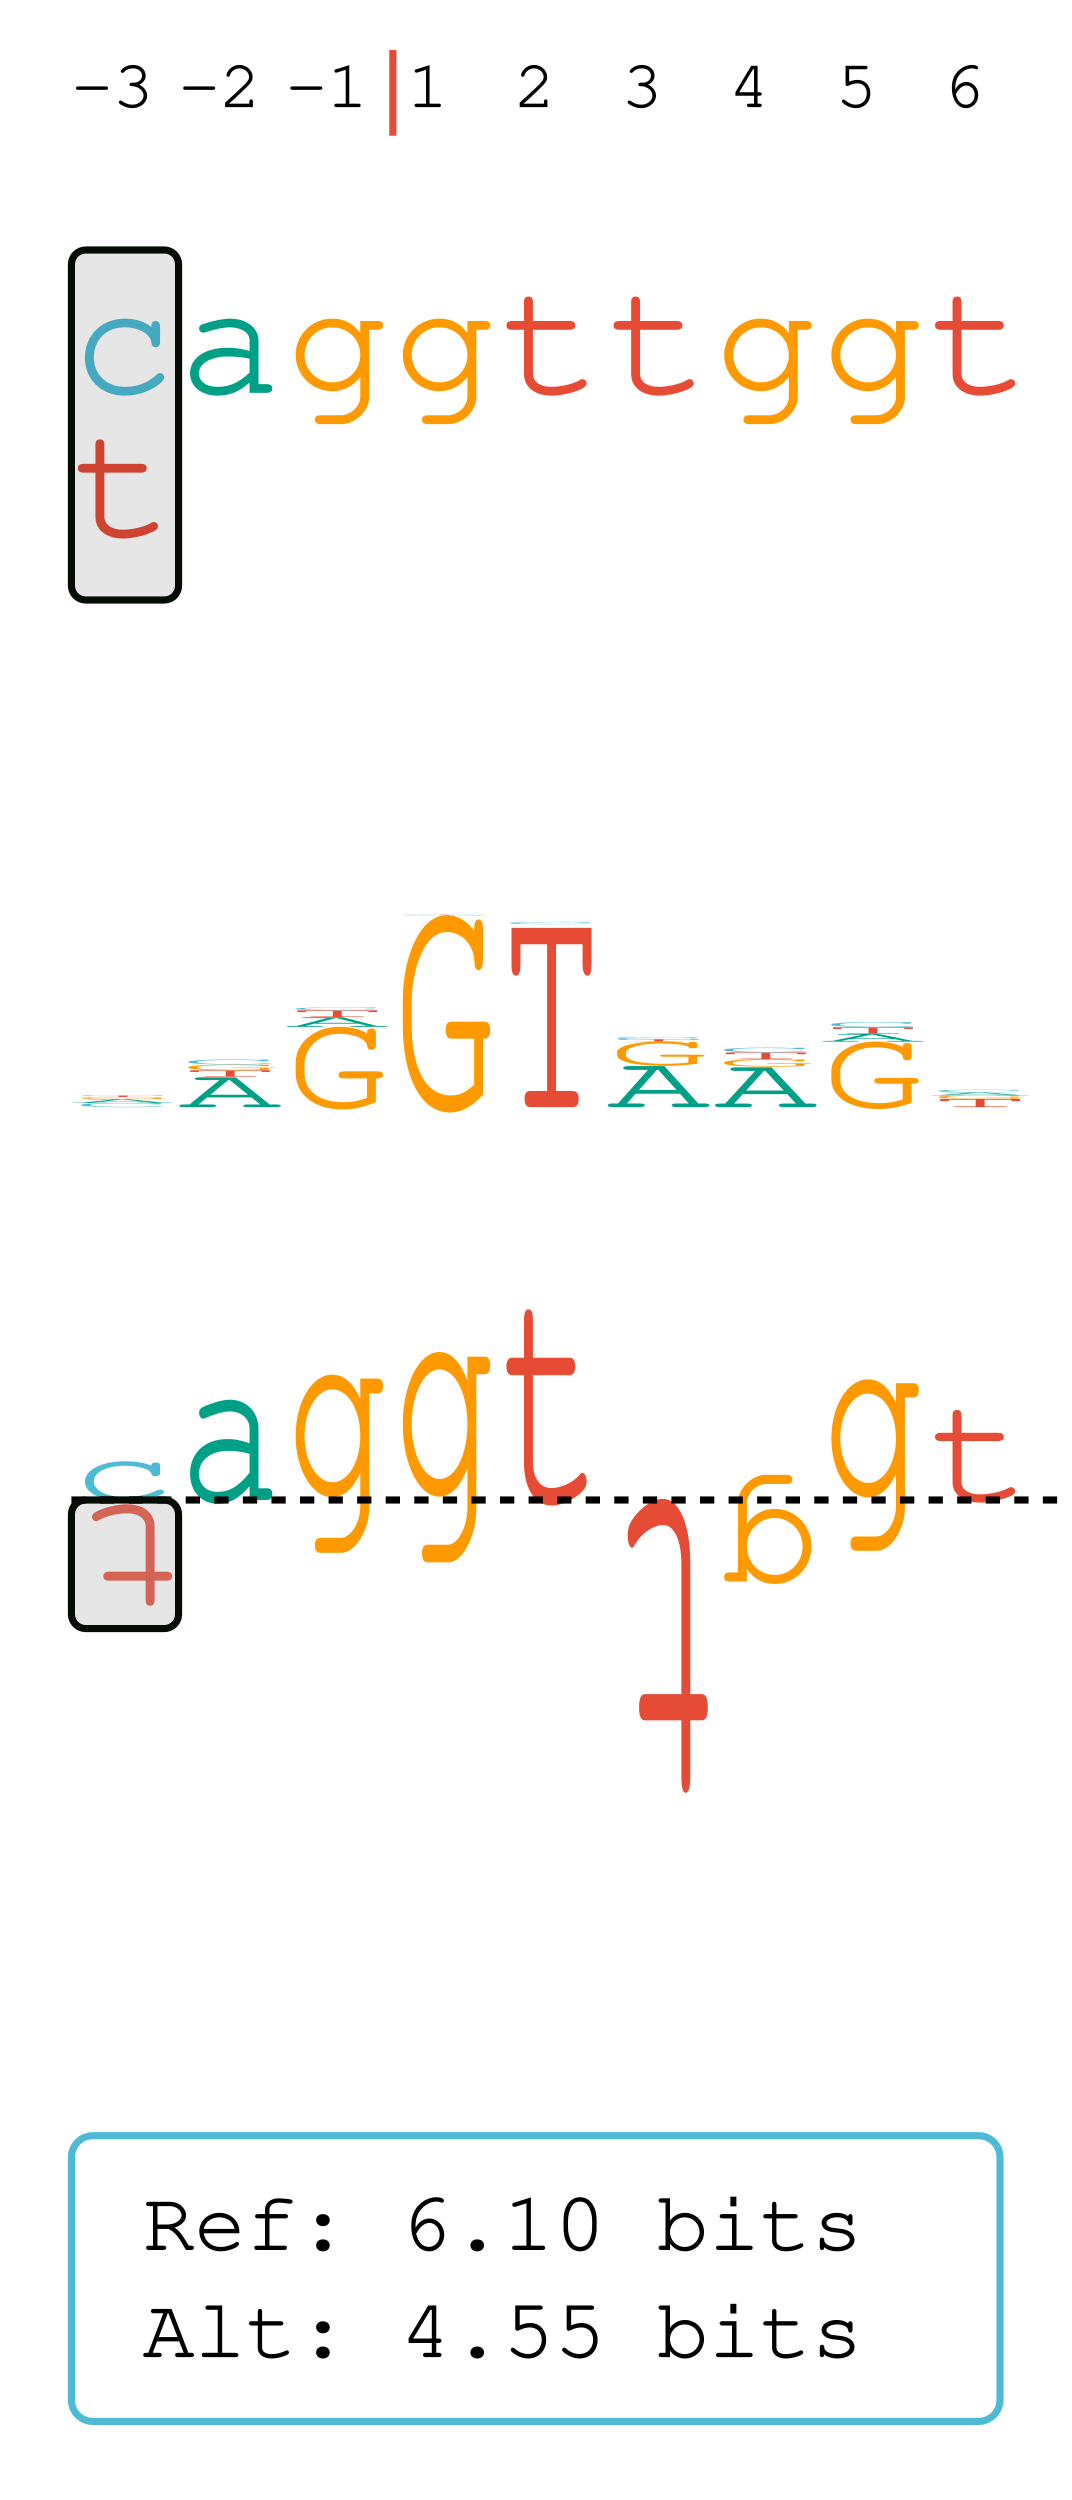
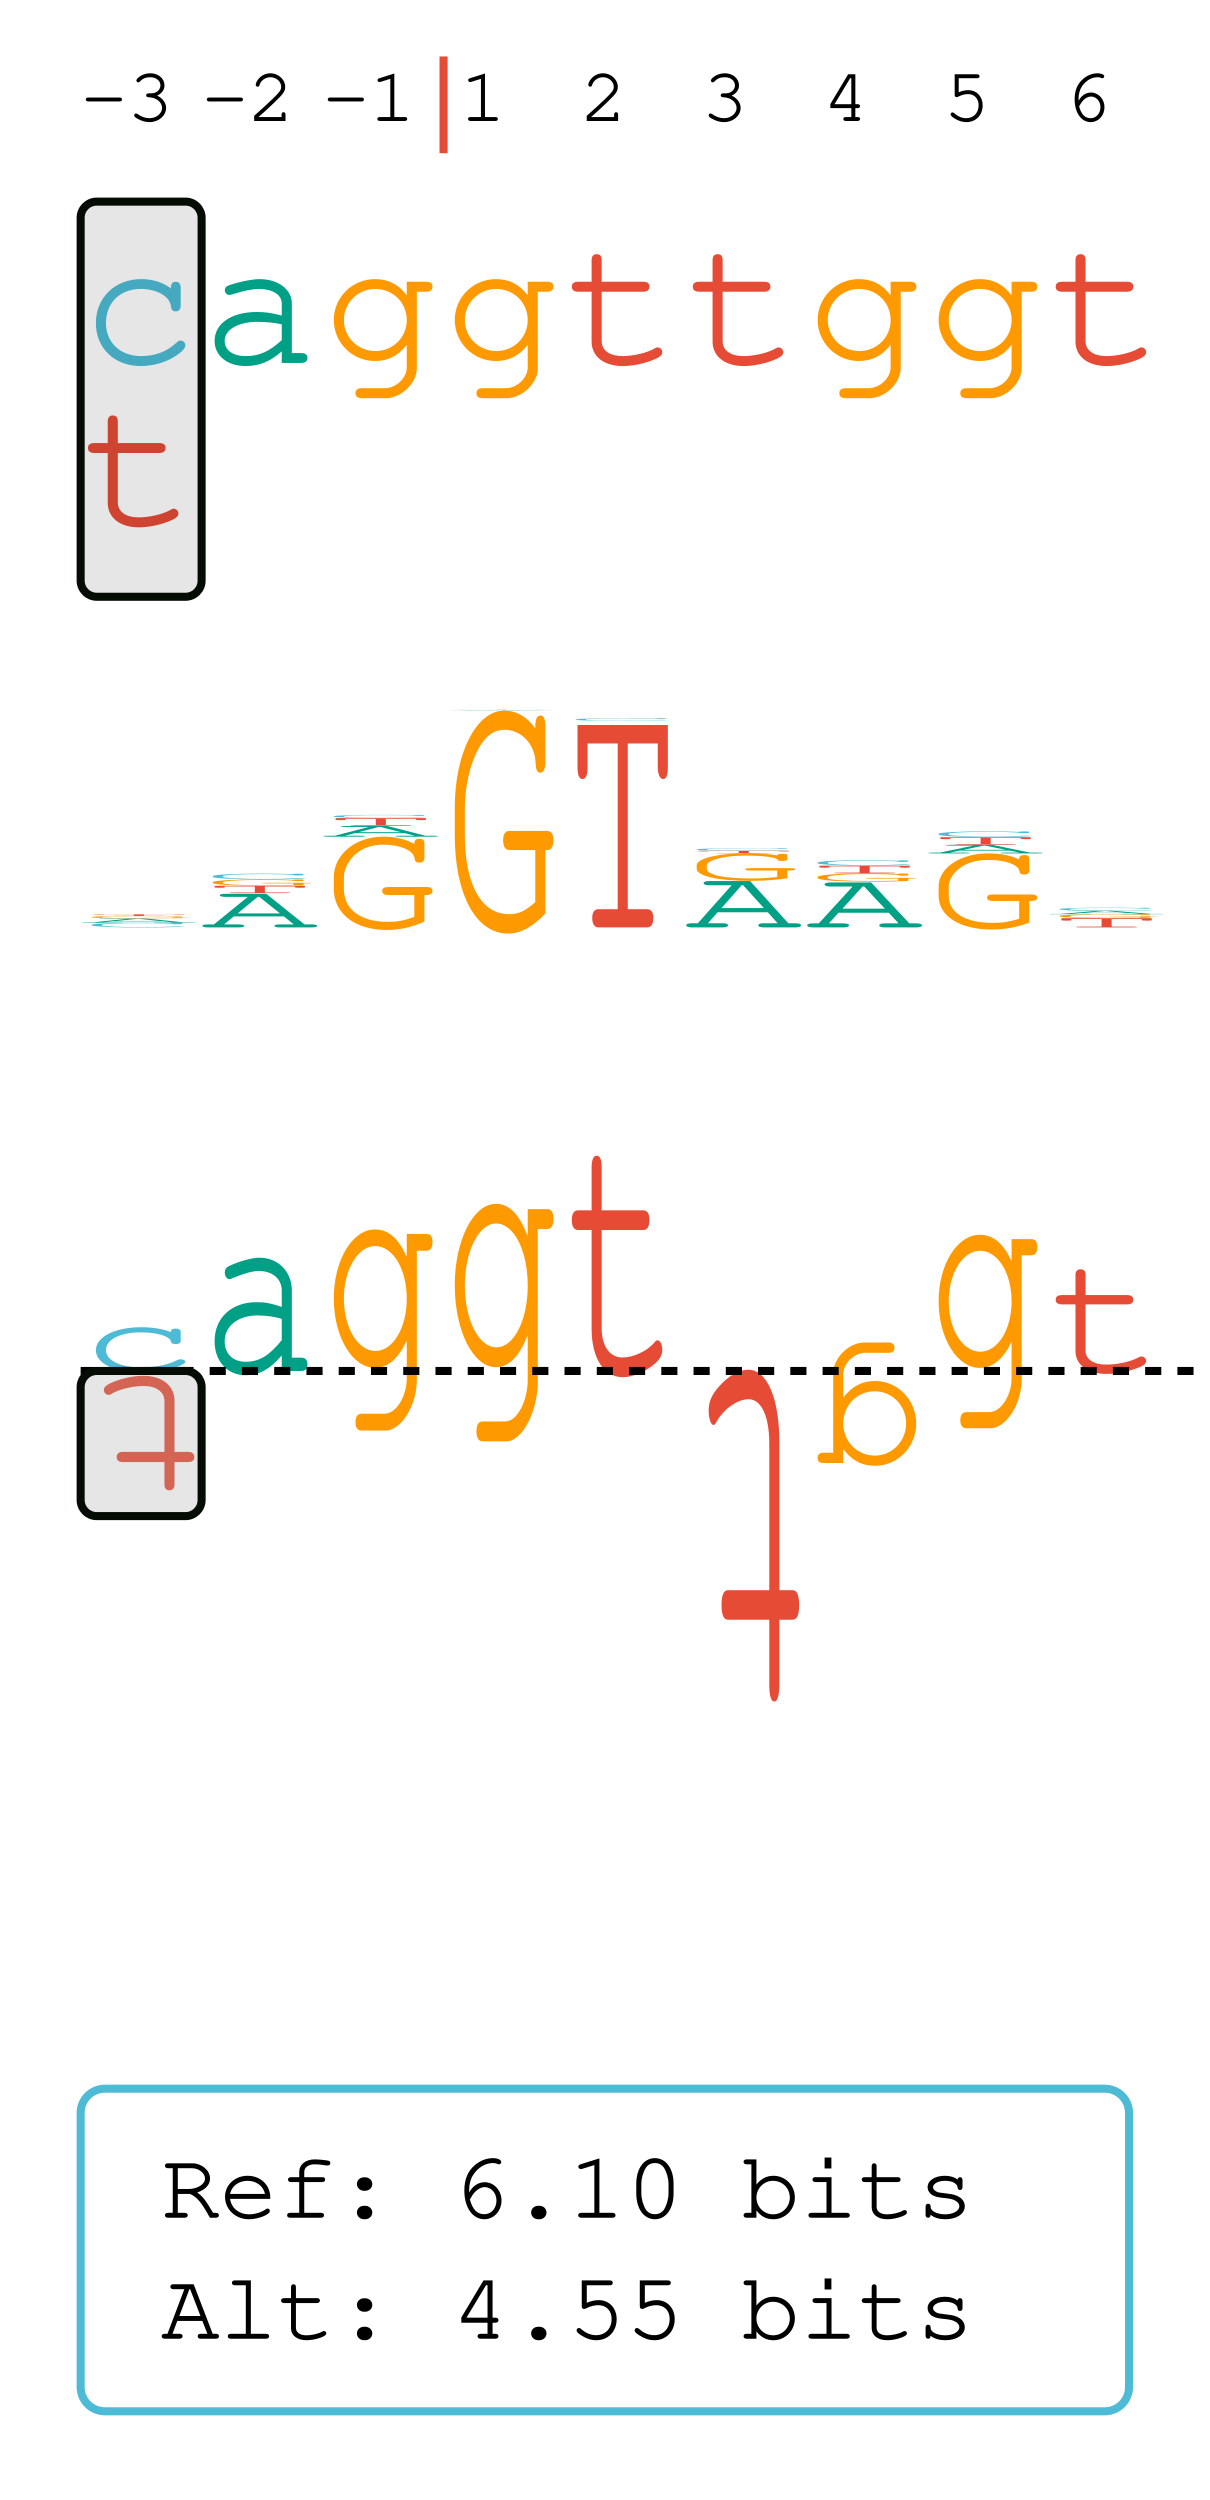
- <svg xmlns="http://www.w3.org/2000/svg" width="150" height="350">
+ <svg xmlns="http://www.w3.org/2000/svg" width="150" height="310">
  <style>
  text { font: 24px courier, monospace; }
  text.t20 { font: 20px courier, monospace; }
  text.t14 { font: 14px courier, monospace; }
  text.t12 { font: 12px courier, monospace; }
  </style>
  <g>
    <g transform="translate(10,15) scale(0.4,0.4) ">
      <text x="0" y="0" fill="black">-3</text>
    </g>
    <g transform="translate(25,15) scale(0.4,0.4) ">
      <text x="0" y="0" fill="black">-2</text>
    </g>
    <g transform="translate(40,15) scale(0.4,0.4) ">
      <text x="0" y="0" fill="black">-1</text>
    </g>
    <g transform="translate(57,15) scale(0.4,0.4) ">
      <text x="0" y="0" fill="black">1</text>
    </g>
    <g transform="translate(72,15) scale(0.4,0.4) ">
      <text x="0" y="0" fill="black">2</text>
    </g>
    <g transform="translate(87,15) scale(0.4,0.4) ">
      <text x="0" y="0" fill="black">3</text>
    </g>
    <g transform="translate(102,15) scale(0.4,0.4) ">
      <text x="0" y="0" fill="black">4</text>
    </g>
    <g transform="translate(117,15) scale(0.4,0.4) ">
      <text x="0" y="0" fill="black">5</text>
    </g>
    <g transform="translate(132,15) scale(0.4,0.4) ">
      <text x="0" y="0" fill="black">6</text>
    </g>
    <line x1="55" y1="7" x2="55" y2="19" stroke="#e64b35" />
-     <text x="10" y="55" fill="#4dbbd5">c</text>
-     <text x="25" y="55" fill="#00A087">a</text>
-     <text x="40" y="55" fill="#ff9900">g</text>
-     <text x="55" y="55" fill="#ff9900">g</text>
-     <text x="70" y="55" fill="#e64b35">t</text>
-     <text x="85" y="55" fill="#e64b35">t</text>
-     <text x="100" y="55" fill="#ff9900">g</text>
-     <text x="115" y="55" fill="#ff9900">g</text>
-     <text x="130" y="55" fill="#e64b35">t</text>
-     <text x="10" y="75" fill="#e64b35">t</text>
-     <rect x="10" y="35" width="15" height="49" rx="2" fill-opacity="0.1" style="stroke-width:1; stroke:rgb(4, 12, 4);" />
-     <g transform="translate(10,155) scale(1,0.042389)">
+     <text x="10" y="45" fill="#4dbbd5">c</text>
+     <text x="25" y="45" fill="#00A087">a</text>
+     <text x="40" y="45" fill="#ff9900">g</text>
+     <text x="55" y="45" fill="#ff9900">g</text>
+     <text x="70" y="45" fill="#e64b35">t</text>
+     <text x="85" y="45" fill="#e64b35">t</text>
+     <text x="100" y="45" fill="#ff9900">g</text>
+     <text x="115" y="45" fill="#ff9900">g</text>
+     <text x="130" y="45" fill="#e64b35">t</text>
+     <text x="10" y="65" fill="#e64b35">t</text>
+     <rect x="10" y="25" width="15" height="49" rx="2" fill-opacity="0.1" style="stroke-width:1; stroke:rgb(4, 12, 4);" />
+     <g transform="translate(10,115) scale(1,0.042389)">
      <text x="0" y="0" fill="#4dbbd5">C</text>
    </g>
-     <g transform="translate(10,154.4153) scale(1,0.039201)">
+     <g transform="translate(10,114.4153) scale(1,0.039201)">
      <text x="0" y="0" fill="#00A087">A</text>
    </g>
-     <g transform="translate(10,153.8746) scale(1,0.021962)">
+     <g transform="translate(10,113.8746) scale(1,0.021962)">
      <text x="0" y="0" fill="#ff9900">G</text>
    </g>
-     <g transform="translate(10,153.5717) scale(1,0.014523)">
+     <g transform="translate(10,113.5717) scale(1,0.014523)">
      <text x="0" y="0" fill="#e64b35">T</text>
    </g>
-     <g transform="translate(25,155) scale(1,0.308449)">
+     <g transform="translate(25,115) scale(1,0.308449)">
      <text x="0" y="0" fill="#00A087">A</text>
    </g>
-     <g transform="translate(25,150.7455) scale(1,0.067201)">
+     <g transform="translate(25,110.7455) scale(1,0.067201)">
      <text x="0" y="0" fill="#e64b35">T</text>
    </g>
-     <g transform="translate(25,149.8186) scale(1,0.056565)">
+     <g transform="translate(25,109.8186) scale(1,0.056565)">
      <text x="0" y="0" fill="#ff9900">G</text>
    </g>
-     <g transform="translate(25,149.0384) scale(1,0.05173)">
+     <g transform="translate(25,109.0384) scale(1,0.05173)">
      <text x="0" y="0" fill="#4dbbd5">C</text>
    </g>
-     <g transform="translate(40,155) scale(1,0.815783)">
+     <g transform="translate(40,115) scale(1,0.815783)">
      <text x="0" y="0" fill="#ff9900">G</text>
    </g>
-     <g transform="translate(40,143.7478) scale(1,0.098177)">
+     <g transform="translate(40,103.7478) scale(1,0.098177)">
      <text x="0" y="0" fill="#00A087">A</text>
    </g>
-     <g transform="translate(40,142.3936) scale(1,0.069838)">
+     <g transform="translate(40,102.3936) scale(1,0.069838)">
      <text x="0" y="0" fill="#e64b35">T</text>
    </g>
-     <g transform="translate(40,141.4304) scale(1,0.02834)">
+     <g transform="translate(40,101.4304) scale(1,0.02834)">
      <text x="0" y="0" fill="#4dbbd5">C</text>
    </g>
-     <g transform="translate(55,155) scale(1,1.948552)">
+     <g transform="translate(55,115) scale(1,1.948552)">
      <text x="0" y="0" fill="#ff9900">G</text>
    </g>
-     <g transform="translate(55,128.1234) scale(1,0.003913)">
+     <g transform="translate(55,88.12342) scale(1,0.003913)">
      <text x="0" y="0" fill="#00A087">A</text>
    </g>
-     <g transform="translate(55,128.0694) scale(1,0.001956)">
+     <g transform="translate(55,88.06945) scale(1,0.001956)">
      <text x="0" y="0" fill="#4dbbd5">C</text>
    </g>
-     <g transform="translate(55,128.0425) scale(1,0.001956)">
+     <g transform="translate(55,88.04247) scale(1,0.001956)">
      <text x="0" y="0" fill="#e64b35">T</text>
    </g>
-     <g transform="translate(70,155) scale(1,1.857075)">
+     <g transform="translate(70,115) scale(1,1.857075)">
      <text x="0" y="0" fill="#e64b35">T</text>
    </g>
-     <g transform="translate(70,129.3852) scale(1,0.022601)">
+     <g transform="translate(70,89.38518) scale(1,0.022601)">
      <text x="0" y="0" fill="#4dbbd5">C</text>
    </g>
-     <g transform="translate(70,129.0734) scale(1,0.001883)">
+     <g transform="translate(70,89.07343) scale(1,0.001883)">
      <text x="0" y="0" fill="#00A087">A</text>
    </g>
-     <g transform="translate(70,129.0475) scale(1,0.001883)">
+     <g transform="translate(70,89.04746) scale(1,0.001883)">
      <text x="0" y="0" fill="#ff9900">G</text>
    </g>
-     <g transform="translate(85,155) scale(1,0.425298)">
+     <g transform="translate(85,115) scale(1,0.425298)">
      <text x="0" y="0" fill="#00A087">A</text>
    </g>
-     <g transform="translate(85,149.1338) scale(1,0.241501)">
+     <g transform="translate(85,109.1338) scale(1,0.241501)">
      <text x="0" y="0" fill="#ff9900">G</text>
    </g>
-     <g transform="translate(85,145.8028) scale(1,0.022797)">
+     <g transform="translate(85,105.8028) scale(1,0.022797)">
      <text x="0" y="0" fill="#e64b35">T</text>
    </g>
-     <g transform="translate(85,145.4883) scale(1,0.022084)">
+     <g transform="translate(85,105.4883) scale(1,0.022084)">
      <text x="0" y="0" fill="#4dbbd5">C</text>
    </g>
-     <g transform="translate(100,155) scale(1,0.412697)">
+     <g transform="translate(100,115) scale(1,0.412697)">
      <text x="0" y="0" fill="#00A087">A</text>
    </g>
-     <g transform="translate(100,149.3076) scale(1,0.073717)">
+     <g transform="translate(100,109.3076) scale(1,0.073717)">
      <text x="0" y="0" fill="#ff9900">G</text>
    </g>
-     <g transform="translate(100,148.2908) scale(1,0.070092)">
+     <g transform="translate(100,108.2908) scale(1,0.070092)">
      <text x="0" y="0" fill="#e64b35">T</text>
    </g>
-     <g transform="translate(100,147.324) scale(1,0.047735)">
+     <g transform="translate(100,107.324) scale(1,0.047735)">
      <text x="0" y="0" fill="#4dbbd5">C</text>
    </g>
-     <g transform="translate(115,155) scale(1,0.665538)">
+     <g transform="translate(115,115) scale(1,0.665538)">
      <text x="0" y="0" fill="#ff9900">G</text>
    </g>
-     <g transform="translate(115,145.8202) scale(1,0.078552)">
+     <g transform="translate(115,105.8202) scale(1,0.078552)">
      <text x="0" y="0" fill="#00A087">A</text>
    </g>
-     <g transform="translate(115,144.7367) scale(1,0.068194)">
+     <g transform="translate(115,104.7367) scale(1,0.068194)">
      <text x="0" y="0" fill="#e64b35">T</text>
    </g>
-     <g transform="translate(115,143.7961) scale(1,0.051793)">
+     <g transform="translate(115,103.7961) scale(1,0.051793)">
      <text x="0" y="0" fill="#4dbbd5">C</text>
    </g>
-     <g transform="translate(130,155) scale(1,0.084801)">
+     <g transform="translate(130,115) scale(1,0.084801)">
      <text x="0" y="0" fill="#e64b35">T</text>
    </g>
-     <g transform="translate(130,153.8303) scale(1,0.033885)">
+     <g transform="translate(130,113.8303) scale(1,0.033885)">
      <text x="0" y="0" fill="#ff9900">G</text>
    </g>
-     <g transform="translate(130,153.363) scale(1,0.031756)">
+     <g transform="translate(130,113.363) scale(1,0.031756)">
      <text x="0" y="0" fill="#00A087">A</text>
    </g>
-     <g transform="translate(130,152.9249) scale(1,0.026966)">
+     <g transform="translate(130,112.9249) scale(1,0.026966)">
      <text x="0" y="0" fill="#4dbbd5">C</text>
    </g>
-     <g transform="translate(25,211)  scale(1,1.02327)  rotate(180)">
+     <g transform="translate(25,171)  scale(1,1.02327)  rotate(180)">
      <text x="0" y="0" fill="#e64b35" opacity="0.8" style="text-shadow: 1px 1px #000000;">t</text>
    </g>
-     <g transform="translate(10,210) scale(1,0.522056)">
+     <g transform="translate(10,170) scale(1,0.522056)">
      <text x="0" y="0" fill="#4dbbd5">c</text>
    </g>
-     <g transform="translate(25,210) scale(1,1.351628)">
+     <g transform="translate(25,170) scale(1,1.351628)">
      <text x="0" y="0" fill="#00A087">a</text>
    </g>
-     <g transform="translate(40,210) scale(1,1.688852)">
+     <g transform="translate(40,170) scale(1,1.688852)">
      <text x="0" y="0" fill="#ff9900">g</text>
    </g>
-     <g transform="translate(55,210) scale(1,1.994218)">
+     <g transform="translate(55,170) scale(1,1.994218)">
      <text x="0" y="0" fill="#ff9900">g</text>
    </g>
-     <g transform="translate(70,210) scale(1,1.97966)">
+     <g transform="translate(70,170) scale(1,1.97966)">
      <text x="0" y="0" fill="#e64b35">t</text>
    </g>
-     <g transform="translate(100,211)  scale(1,2.965784)  rotate(180)">
+     <g transform="translate(100,171)  scale(1,2.965784)  rotate(180)">
      <text x="0" y="0" fill="#e64b35">t</text>
    </g>
-     <g transform="translate(115,211)  scale(1,1.035047)  rotate(180)">
+     <g transform="translate(115,171)  scale(1,1.035047)  rotate(180)">
      <text x="0" y="0" fill="#ff9900">g</text>
    </g>
-     <g transform="translate(115,210) scale(1,1.624803)">
+     <g transform="translate(115,170) scale(1,1.624803)">
      <text x="0" y="0" fill="#ff9900">g</text>
    </g>
-     <g transform="translate(130,210) scale(1,0.935083)">
+     <g transform="translate(130,170) scale(1,0.935083)">
      <text x="0" y="0" fill="#e64b35">t</text>
    </g>
    <g fill="none" stroke="black" stroke-width="1">
-       <path stroke-dasharray="2,2" d="M10 210 L150 210" />
+       <path stroke-dasharray="2,2" d="M10 170 L150 170" />
    </g>
-     <rect x="10" y="210" width="15" height="18" rx="2" fill-opacity="0.1" style="stroke-width:1; stroke:rgb(4, 12, 4);" />
-     <rect x="10" y="299" rx="3" ry="3" width="130" height="40" style="stroke: #4dbbd5; fill: none;fill-opacity: 0.1" />
-     <text x="20" y="315" class="t12">Ref: 6.10 bits</text>
-     <text x="20" y="330" class="t12">Alt: 4.55 bits</text>
+     <rect x="10" y="170" width="15" height="18" rx="2" fill-opacity="0.1" style="stroke-width:1; stroke:rgb(4, 12, 4);" />
+     <rect x="10" y="259" rx="3" ry="3" width="130" height="40" style="stroke: #4dbbd5; fill: none;fill-opacity: 0.1" />
+     <text x="20" y="275" class="t12">Ref: 6.10 bits</text>
+     <text x="20" y="290" class="t12">Alt: 4.55 bits</text>
  </g>
</svg>
